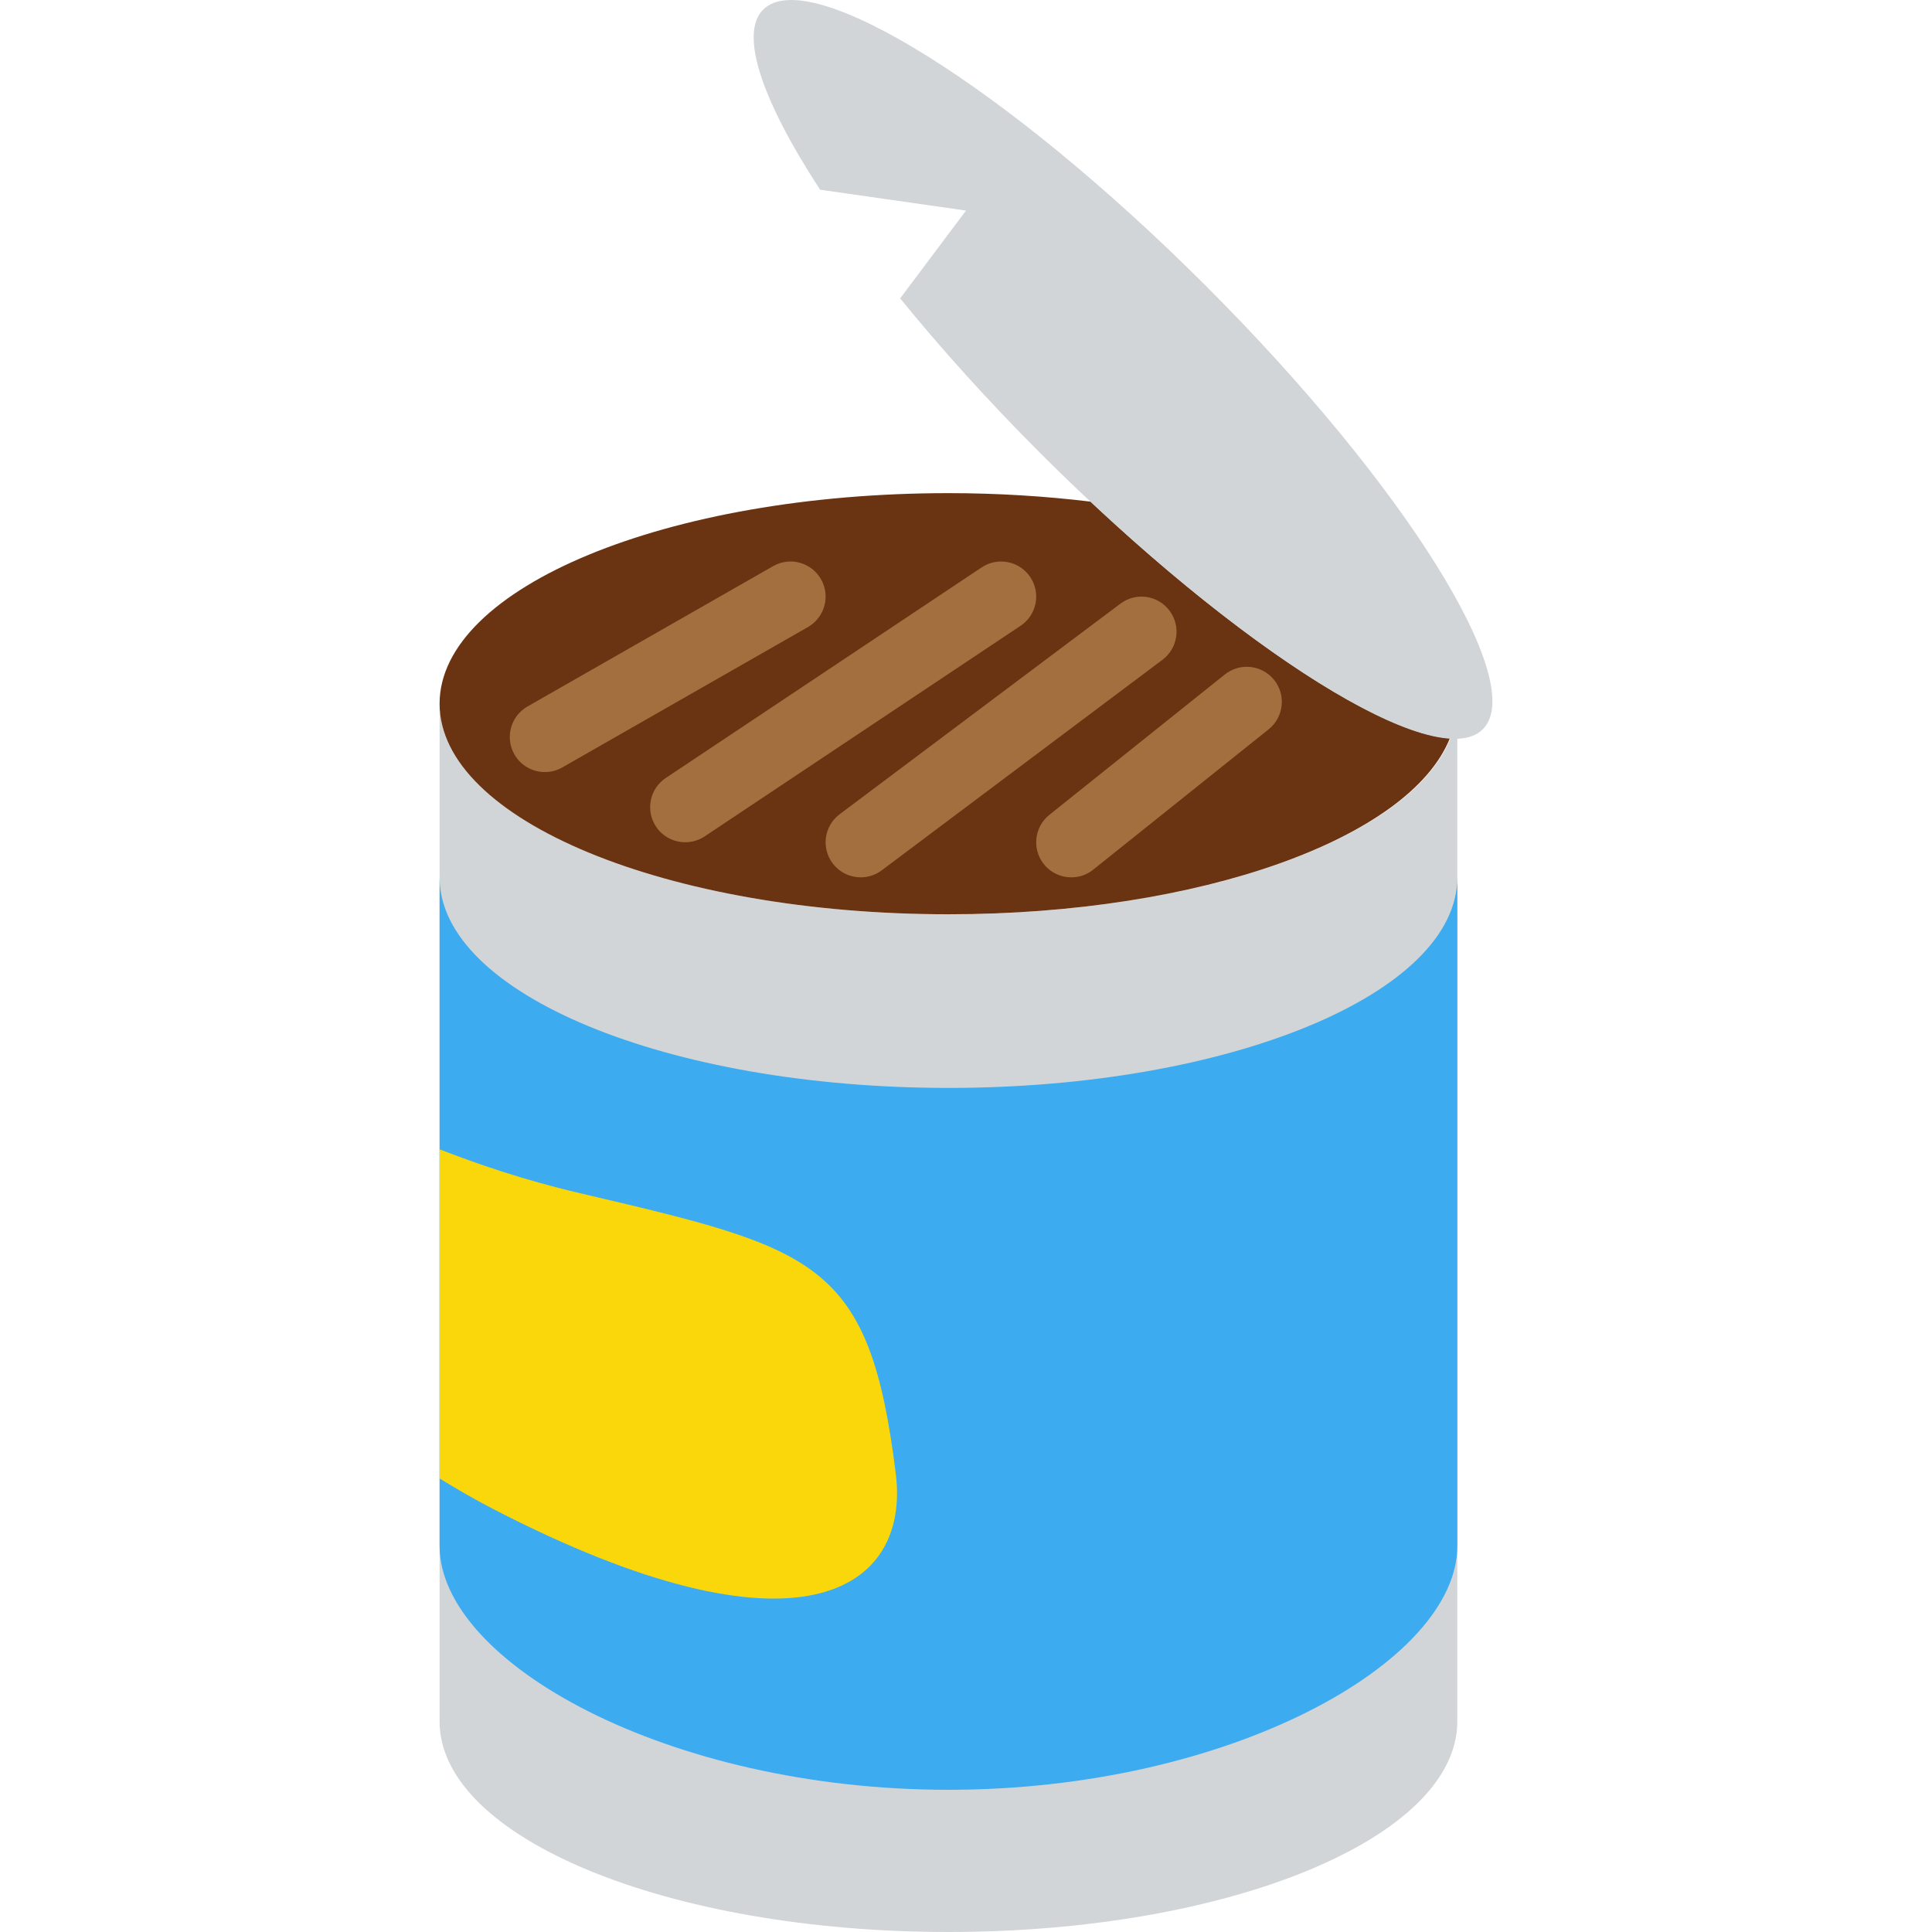
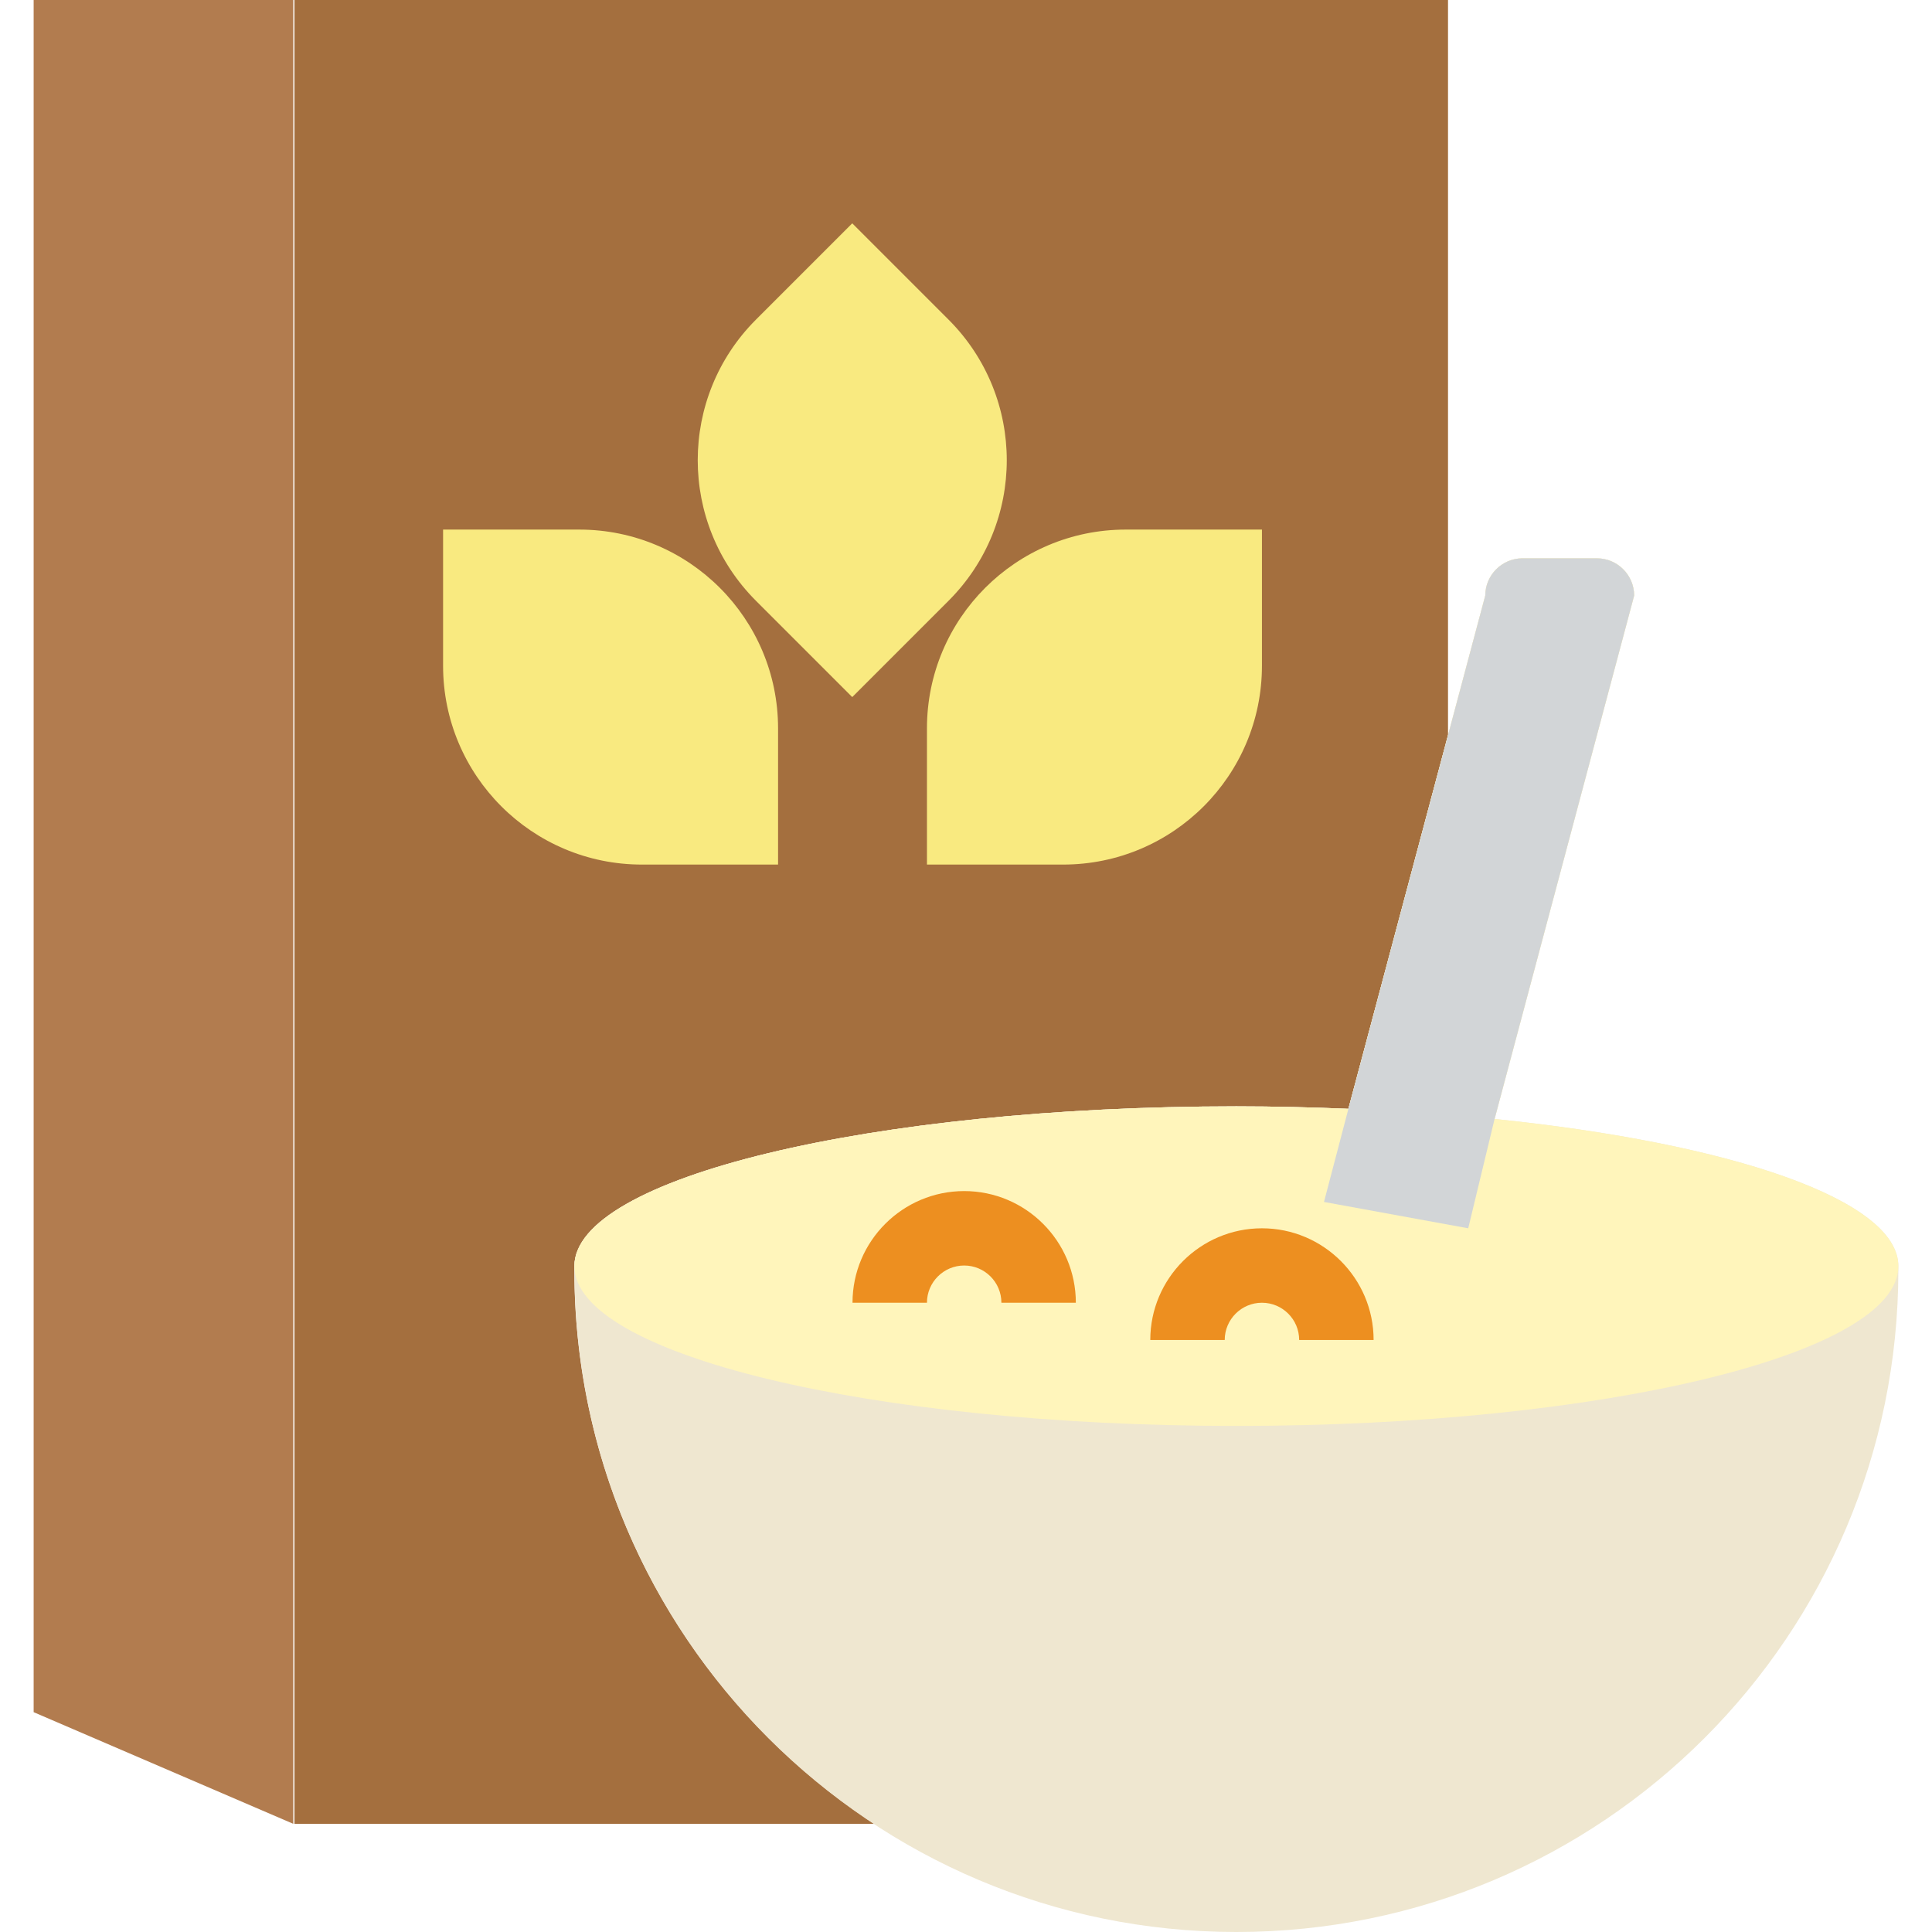
- <svg xmlns="http://www.w3.org/2000/svg" version="1.1" id="Capa_1" x="0px" y="0px" viewBox="0 0 55.052 55.052" style="enable-background:new 0 0 55.052 55.052;" xml:space="preserve">
+ <svg xmlns="http://www.w3.org/2000/svg" version="1.1" id="Capa_1" x="0px" y="0px" viewBox="0 0 51.906 51.906" style="enable-background:new 0 0 51.906 51.906;" xml:space="preserve">
  <g>
-     <path style="fill:#D2D5D7;" d="M27.026,26.052c-8.008,0-14.5-2.686-14.5-6v29c0,3.314,6.492,6,14.5,6s14.5-2.686,14.5-6v-29   C41.526,23.366,35.034,26.052,27.026,26.052z" />
-     <path style="fill:#3DABEF;" d="M27.026,31c-8.008,0-14.5-2.686-14.5-6v19.052c0,3.314,6.492,6.948,14.5,6.948   s14.5-3.634,14.5-6.948V25C41.526,28.314,35.034,31,27.026,31z" />
-     <path style="fill:#6A3311;" d="M31.076,14.294c-1.287-0.155-2.643-0.242-4.05-0.242c-8.008,0-14.5,2.686-14.5,6s6.492,6,14.5,6   c7.197,0,13.153-2.172,14.289-5.017C39.368,20.922,35.336,18.288,31.076,14.294z" />
-     <path style="fill:#D2D5D7;" d="M34.371,8.155c-5.663-5.663-11.315-9.191-12.624-7.882c-0.697,0.697-0.014,2.63,1.622,5.133   L27.526,6L25.65,8.502c1.147,1.412,2.486,2.902,3.979,4.396c5.663,5.663,11.315,9.191,12.624,7.882   C43.563,19.469,40.034,13.817,34.371,8.155z" />
-     <path style="fill:#A46F3E;" d="M15.527,22c-0.348,0-0.685-0.181-0.869-0.504c-0.274-0.479-0.107-1.09,0.372-1.364l7-4   c0.479-0.276,1.09-0.107,1.364,0.372s0.107,1.09-0.372,1.364l-7,4C15.866,21.958,15.695,22,15.527,22z" />
-     <path style="fill:#A46F3E;" d="M19.527,24c-0.323,0-0.641-0.156-0.833-0.445c-0.307-0.46-0.183-1.08,0.277-1.387l9-6   c0.46-0.306,1.08-0.183,1.387,0.277s0.183,1.08-0.277,1.387l-9,6C19.91,23.945,19.717,24,19.527,24z" />
-     <path style="fill:#A46F3E;" d="M24.527,25c-0.305,0-0.604-0.138-0.801-0.4c-0.332-0.441-0.242-1.068,0.2-1.399l8-6   c0.441-0.332,1.067-0.244,1.399,0.2c0.332,0.441,0.242,1.068-0.2,1.399l-8,6C24.946,24.935,24.736,25,24.527,25z" />
-     <path style="fill:#A46F3E;" d="M30.527,25c-0.294,0-0.584-0.128-0.782-0.375c-0.345-0.432-0.274-1.061,0.156-1.406l5-4   c0.433-0.345,1.061-0.274,1.406,0.156c0.345,0.432,0.274,1.061-0.156,1.406l-5,4C30.966,24.929,30.746,25,30.527,25z" />
-     <path style="fill:#F9D70B;" d="M16.526,34c-1.645-0.386-2.941-0.841-4-1.25v9.379c0.486,0.299,0.989,0.592,1.527,0.87   c8.723,4.507,11.882,2.324,11.473-1C24.776,35.917,23.276,35.583,16.526,34z" />
+     <polygon style="fill:#B27C4F;" points="7.88,49 0.904,46 0.904,0 7.88,0  " />
+     <path style="fill:#A46F3E;" d="M15.431,34.121c0,0,0-0.069,0-0.104c0-2.371,7.963-4.293,17.785-4.293   c1.028,0,2.03,0.026,3.01,0.066l2.677-10.04V0H7.911v49h15.578C18.64,45.823,15.431,40.35,15.431,34.121z" />
+     <path style="fill:#F9EA80;" d="M20.904,23.228h-3.658c-2.95,0-5.342-2.392-5.342-5.342v-3.658h3.658   c2.95,0,5.342,2.392,5.342,5.342V23.228z" />
+     <path style="fill:#F9EA80;" d="M24.904,23.228h3.658c2.95,0,5.342-2.392,5.342-5.342v-3.658h-3.658   c-2.95,0-5.342,2.392-5.342,5.342V23.228z" />
+     <path style="fill:#F9EA80;" d="M22.897,18.728l2.587-2.587c2.086-2.086,2.086-5.468,0-7.554L22.897,6L20.31,8.587   c-2.086,2.086-2.086,5.468,0,7.554L22.897,18.728z" />
+     <path style="fill:#EFE7D0;" d="M40.154,30.063L43.904,16c0-0.55-0.45-1-1-1h-2c-0.55,0-1,0.45-1,1l-3.677,13.79   c-0.98-0.041-1.982-0.066-3.01-0.066c-9.823,0-17.785,1.922-17.785,4.293c0,0.035,0,0.104,0,0.104   c0,9.823,7.963,17.785,17.785,17.785c9.823,0,17.785-7.963,17.785-17.785c0,0,0-0.069,0-0.104   C51.002,32.24,46.53,30.716,40.154,30.063z" />
+     <path style="fill:#FFF5BB;" d="M40.154,30.063L43.904,16c0-0.55-0.45-1-1-1h-2c-0.55,0-1,0.45-1,1l-3.677,13.79   c-0.98-0.041-1.982-0.066-3.01-0.066c-9.823,0-17.785,1.922-17.785,4.293c0,2.371,7.963,4.293,17.785,4.293   c9.823,0,17.785-1.922,17.785-4.293C51.002,32.24,46.53,30.716,40.154,30.063z" />
+     <path style="fill:#D2D5D7;" d="M40.154,30.063L43.904,16c0-0.55-0.45-1-1-1h-2c-0.55,0-1,0.45-1,1l-3.677,13.79l-0.656,2.502   L39.446,33L40.154,30.063z" />
+     <path style="fill:#ED8F20;" d="M28.904,35h-2c0-0.552-0.449-1-1-1s-1,0.448-1,1h-2c0-1.654,1.346-3,3-3S28.904,33.346,28.904,35z" />
+     <path style="fill:#ED8F20;" d="M36.904,36h-2c0-0.552-0.449-1-1-1s-1,0.448-1,1h-2c0-1.654,1.346-3,3-3S36.904,34.346,36.904,36z" />
  </g>
  <g>
</g>
  <g>
</g>
  <g>
</g>
  <g>
</g>
  <g>
</g>
  <g>
</g>
  <g>
</g>
  <g>
</g>
  <g>
</g>
  <g>
</g>
  <g>
</g>
  <g>
</g>
  <g>
</g>
  <g>
</g>
  <g>
</g>
</svg>
